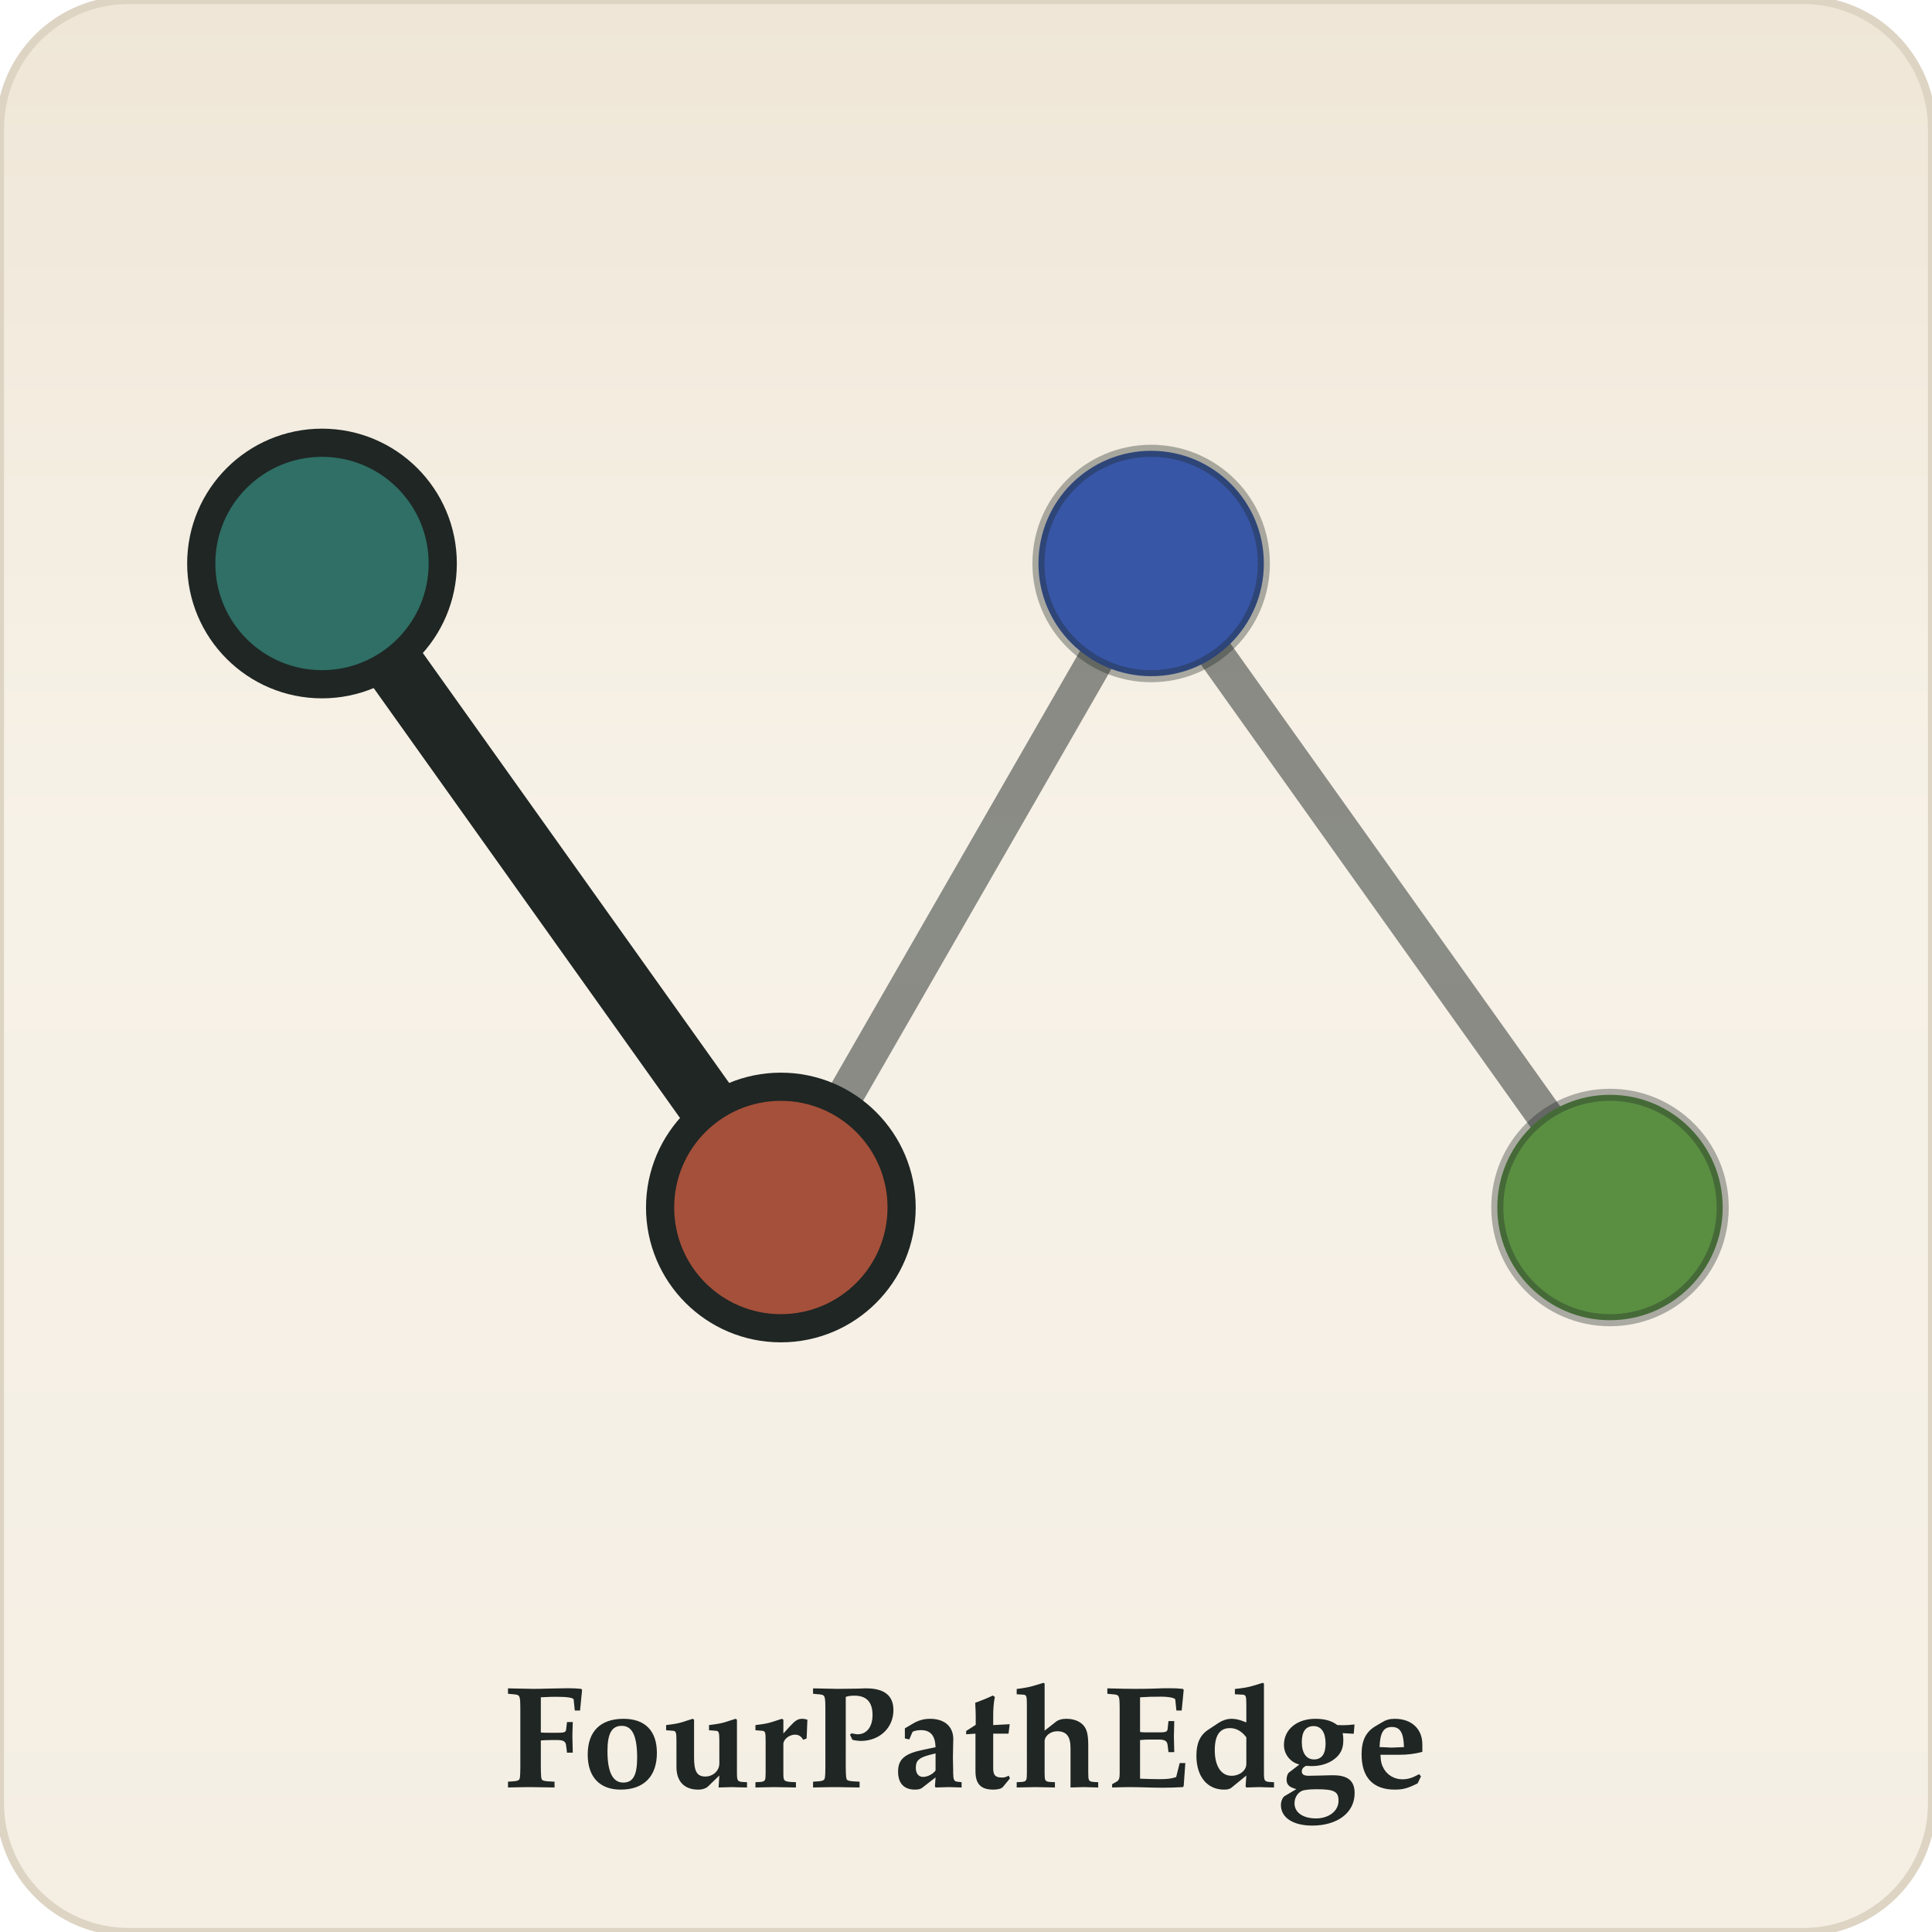
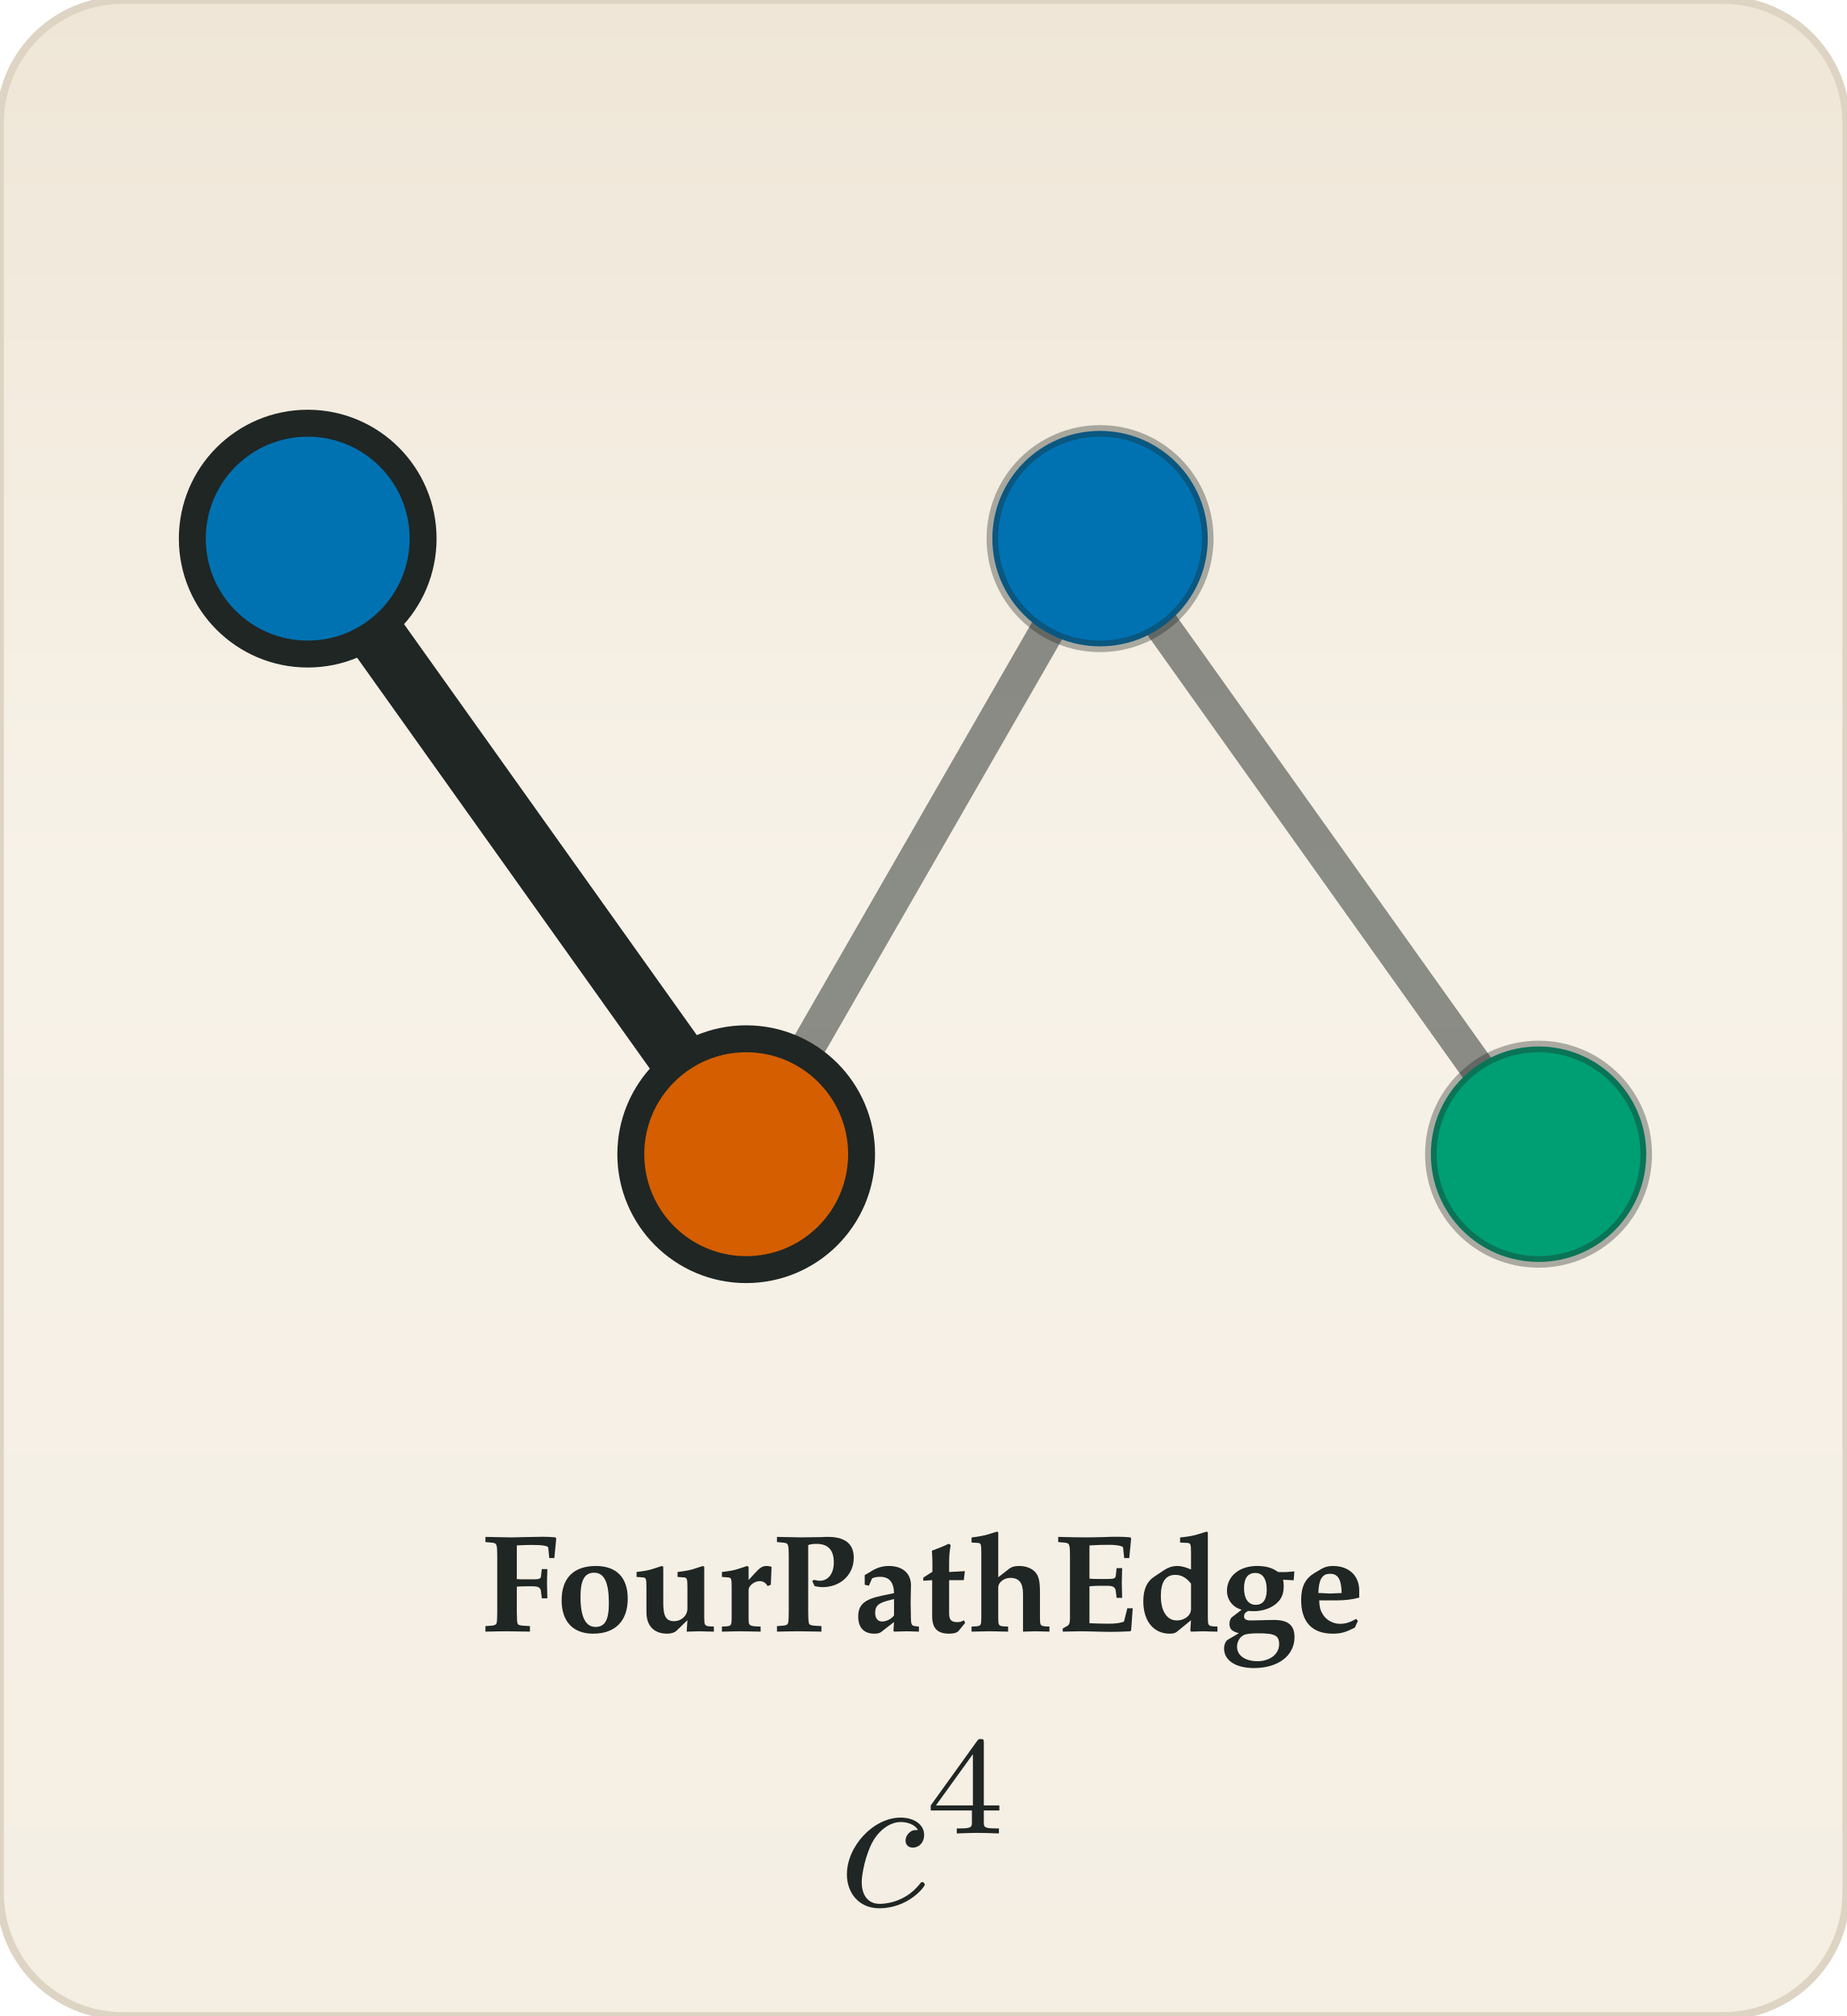
- <svg xmlns="http://www.w3.org/2000/svg" viewBox="0 0 240 240" width="240" height="240" role="img" aria-label="FourPathEdge (orbit 2)">
+ <svg xmlns="http://www.w3.org/2000/svg" xmlns:xlink="http://www.w3.org/1999/xlink" viewBox="0 0 240 262" width="240" height="262" role="img" aria-label="FourPathEdge (orbit 2)">
  <defs>
-     <linearGradient id="paper" x1="0" y1="0" x2="0" y2="240" gradientUnits="userSpaceOnUse">
+     <linearGradient id="paper" x1="0" y1="0" x2="0" y2="262" gradientUnits="userSpaceOnUse">
      <stop offset="0" stop-color="#efe6d7" />
      <stop offset="0.44" stop-color="#f7f2e8" />
      <stop offset="1" stop-color="#f4eee3" />
    </linearGradient>
  </defs>
-   <rect width="240" height="240" rx="16" fill="url(#paper)" stroke="#ddd4c3" stroke-width="1" />
+   <rect width="240" height="262" rx="16" fill="url(#paper)" stroke="#ddd4c3" stroke-width="1" />
  <line x1="97.0" y1="150.0" x2="143.0" y2="70.0" stroke="#1f2624" stroke-opacity="0.5" stroke-width="4.5" stroke-linecap="round" />
  <line x1="143.0" y1="70.0" x2="200.0" y2="150.0" stroke="#1f2624" stroke-opacity="0.5" stroke-width="4.5" stroke-linecap="round" />
  <line x1="40.0" y1="70.0" x2="97.0" y2="150.0" stroke="#1f2624" stroke-width="7.5" stroke-linecap="round" />
-   <circle cx="40.0" cy="70.0" r="15" fill="#2f6f65" stroke="#1f2624" stroke-width="3.5" stroke-opacity="1.0" />
-   <circle cx="97.0" cy="150.0" r="15" fill="#a5503a" stroke="#1f2624" stroke-width="3.5" stroke-opacity="1.0" />
-   <circle cx="143.0" cy="70.0" r="14" fill="#3856a6" stroke="#1f2624" stroke-width="1.5" stroke-opacity="0.35" />
-   <circle cx="200.0" cy="150.0" r="14" fill="#5a8f42" stroke="#1f2624" stroke-width="1.5" stroke-opacity="0.35" />
-   <text x="120.0" y="222" text-anchor="middle" font-family="Iowan Old Style, Palatino Linotype, Book Antiqua, Georgia, serif" font-size="18" font-weight="600" fill="#1f2624">FourPathEdge</text>
+   <circle cx="40.0" cy="70.0" r="15" fill="#0072B2" stroke="#1f2624" stroke-width="3.5" stroke-opacity="1.0" />
+   <circle cx="97.0" cy="150.0" r="15" fill="#D55E00" stroke="#1f2624" stroke-width="3.5" stroke-opacity="1.0" />
+   <circle cx="143.0" cy="70.0" r="14" fill="#0072B2" stroke="#1f2624" stroke-width="1.5" stroke-opacity="0.35" />
+   <circle cx="200.0" cy="150.0" r="14" fill="#009E73" stroke="#1f2624" stroke-width="1.5" stroke-opacity="0.35" />
+   <text x="120.0" y="212" text-anchor="middle" font-family="Iowan Old Style, Palatino Linotype, Book Antiqua, Georgia, serif" font-size="18" font-weight="600" fill="#1f2624">FourPathEdge</text>
+   <svg x="110.09" y="226.00" width="19.82" height="22.00" viewBox="-69.599 -70.214 7.592 8.425" overflow="visible">
+     <g fill="#1f2624">
+       <defs>
+         <path id="f2_g1-52" d="M3.689-1.144V-1.395H2.915V-4.505C2.915-4.652 2.915-4.7 2.762-4.7C2.678-4.7 2.65-4.7 2.58-4.603L.272-1.395V-1.144H2.322V-.572C2.322-.335 2.322-.251 1.757-.251H1.569V0C1.918-.014 2.364-.028 2.615-.028C2.873-.028 3.32-.014 3.668 0V-.251H3.48C2.915-.251 2.915-.335 2.915-.572V-1.144H3.689ZM2.371-3.947V-1.395H.53L2.371-3.947Z" />
+         <path id="f2_g0-99" d="M3.945-3.786C3.786-3.786 3.646-3.786 3.507-3.646C3.347-3.497 3.328-3.328 3.328-3.258C3.328-3.019 3.507-2.909 3.696-2.909C3.985-2.909 4.254-3.148 4.254-3.547C4.254-4.035 3.786-4.403 3.078-4.403C1.733-4.403 .408-2.979 .408-1.574C.408-.677 .986 .11 2.022 .11C3.447 .11 4.284-.946 4.284-1.066C4.284-1.126 4.224-1.196 4.164-1.196C4.115-1.196 4.095-1.176 4.035-1.096C3.248-.11 2.162-.11 2.042-.11C1.415-.11 1.146-.598 1.146-1.196C1.146-1.604 1.345-2.57 1.684-3.188C1.993-3.756 2.54-4.184 3.088-4.184C3.427-4.184 3.806-4.055 3.945-3.786Z" />
+       </defs>
+       <g id="f2_page">
+         <use x="-70.007" y="-61.898" xlink:href="#f2_g0-99" />
+         <use x="-65.696" y="-65.513" xlink:href="#f2_g1-52" />
+       </g>
+     </g>
+   </svg>
</svg>
